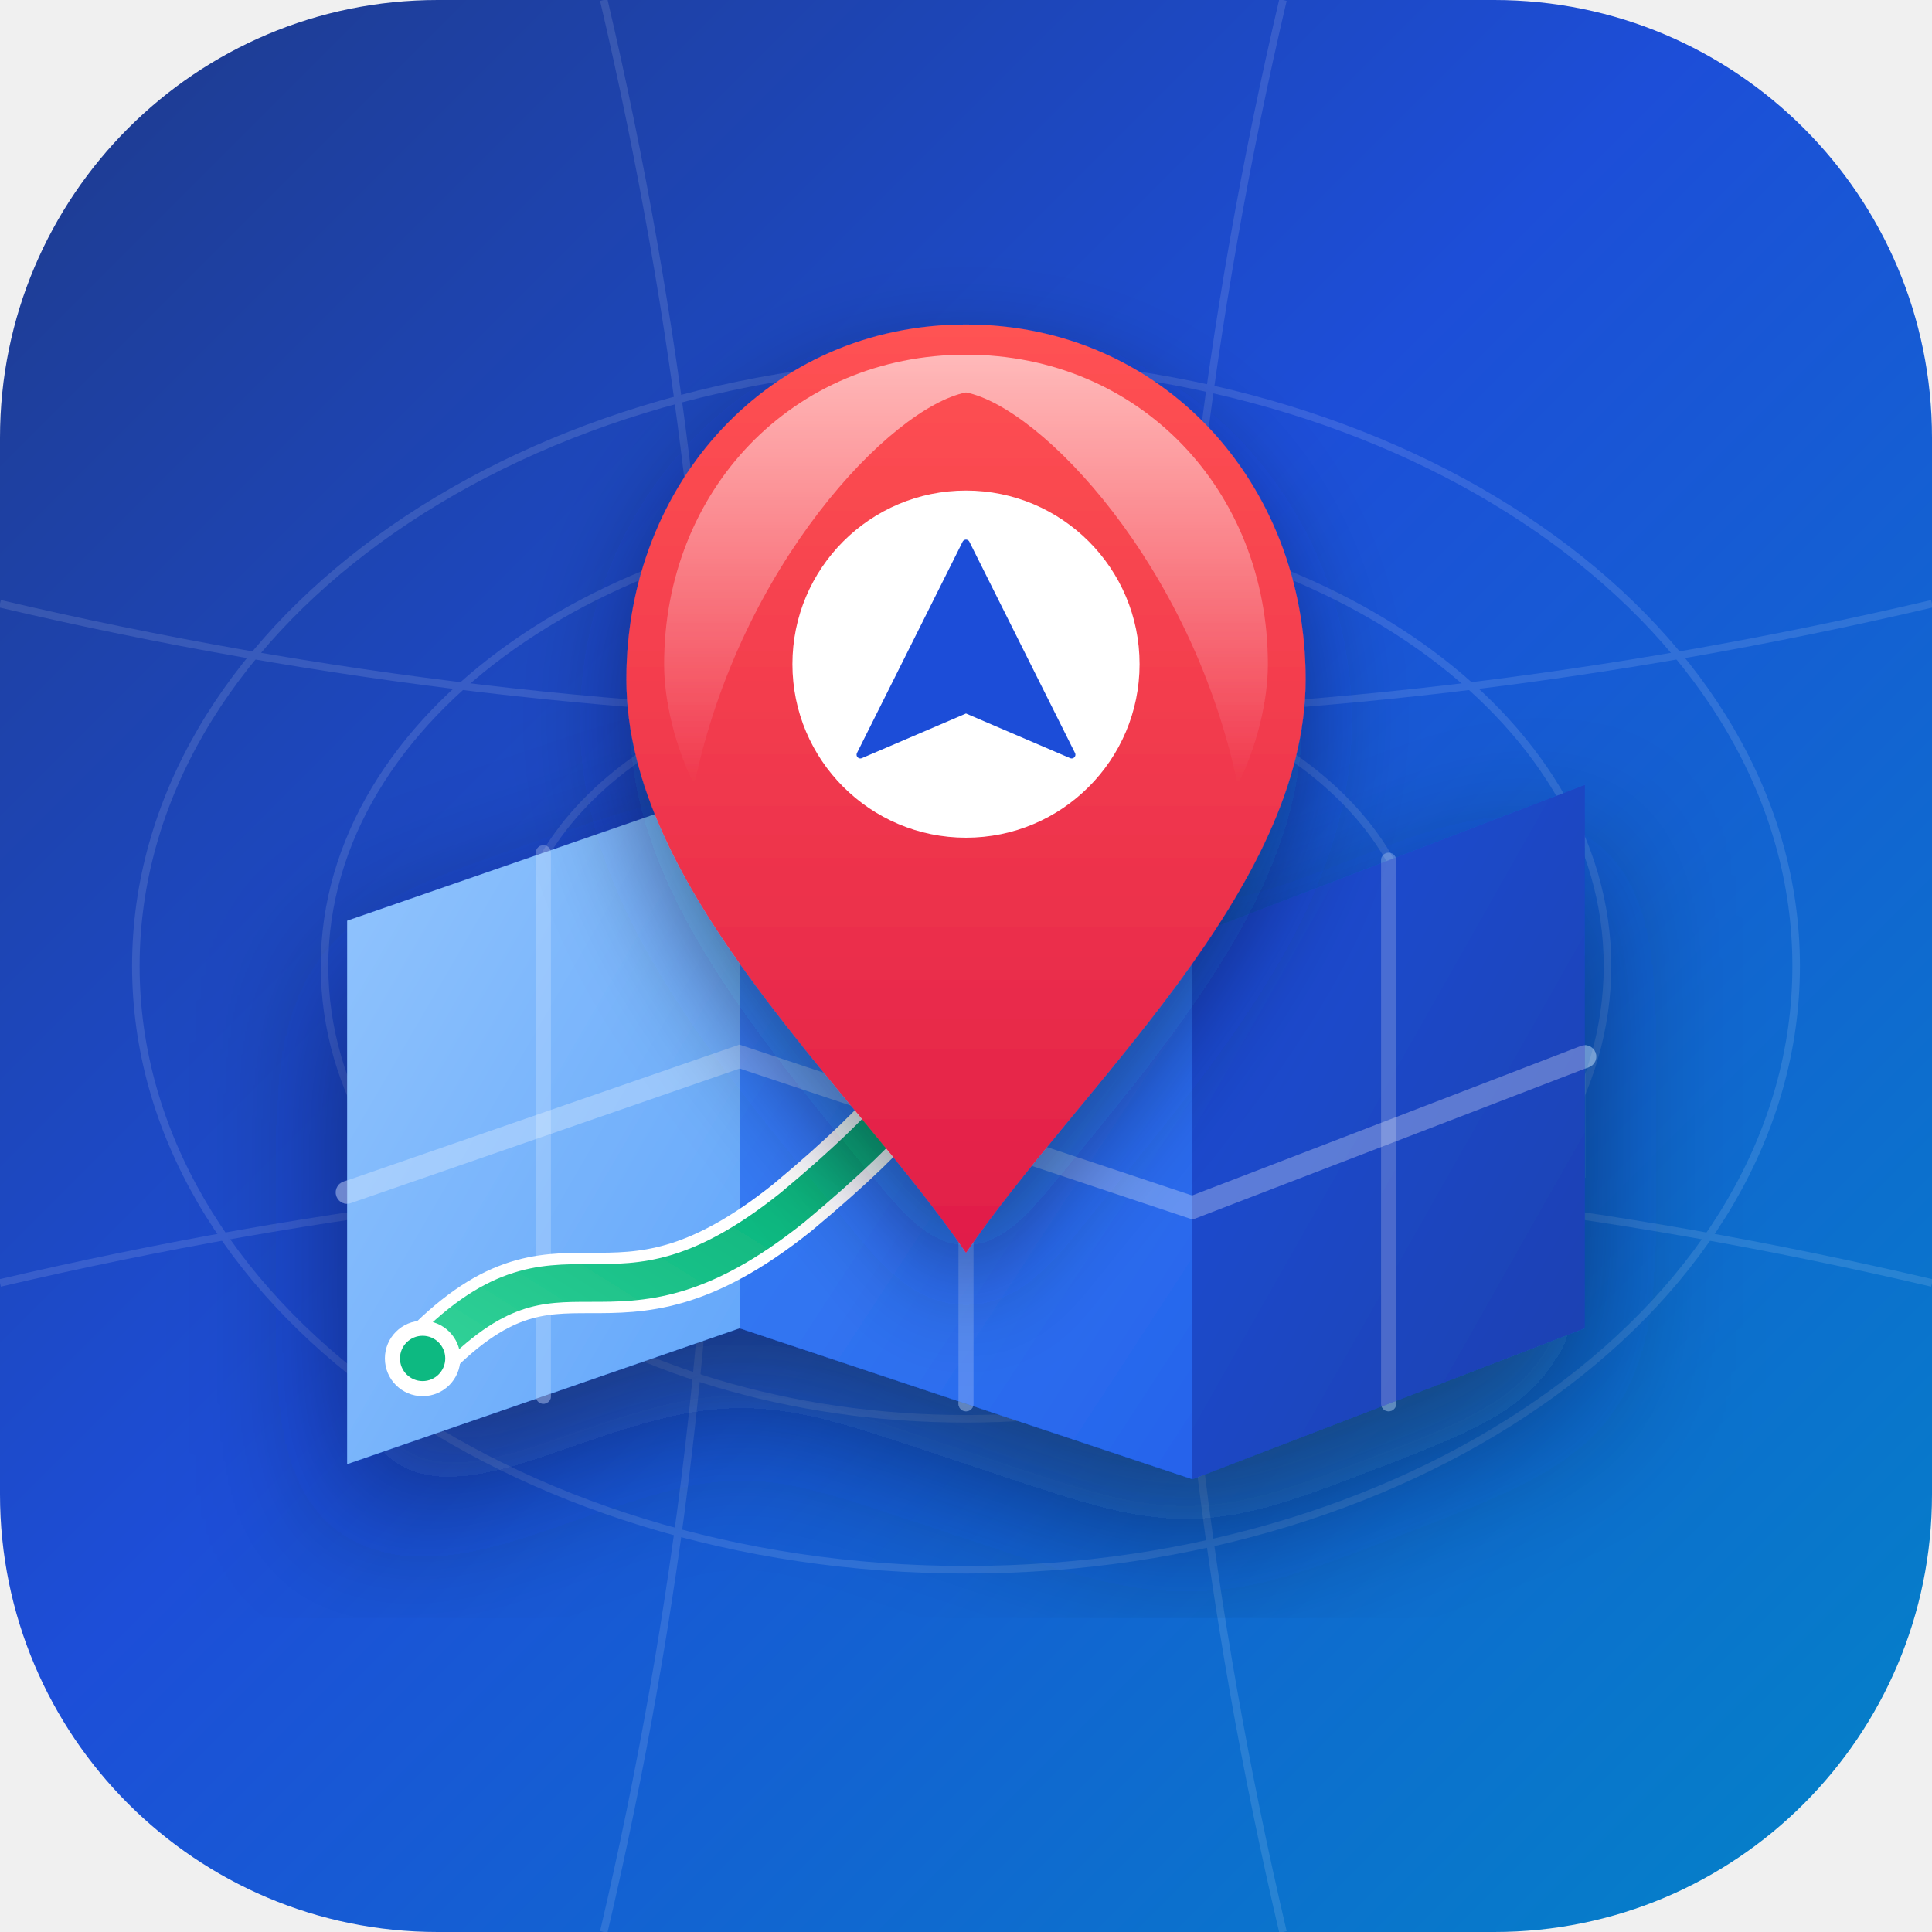
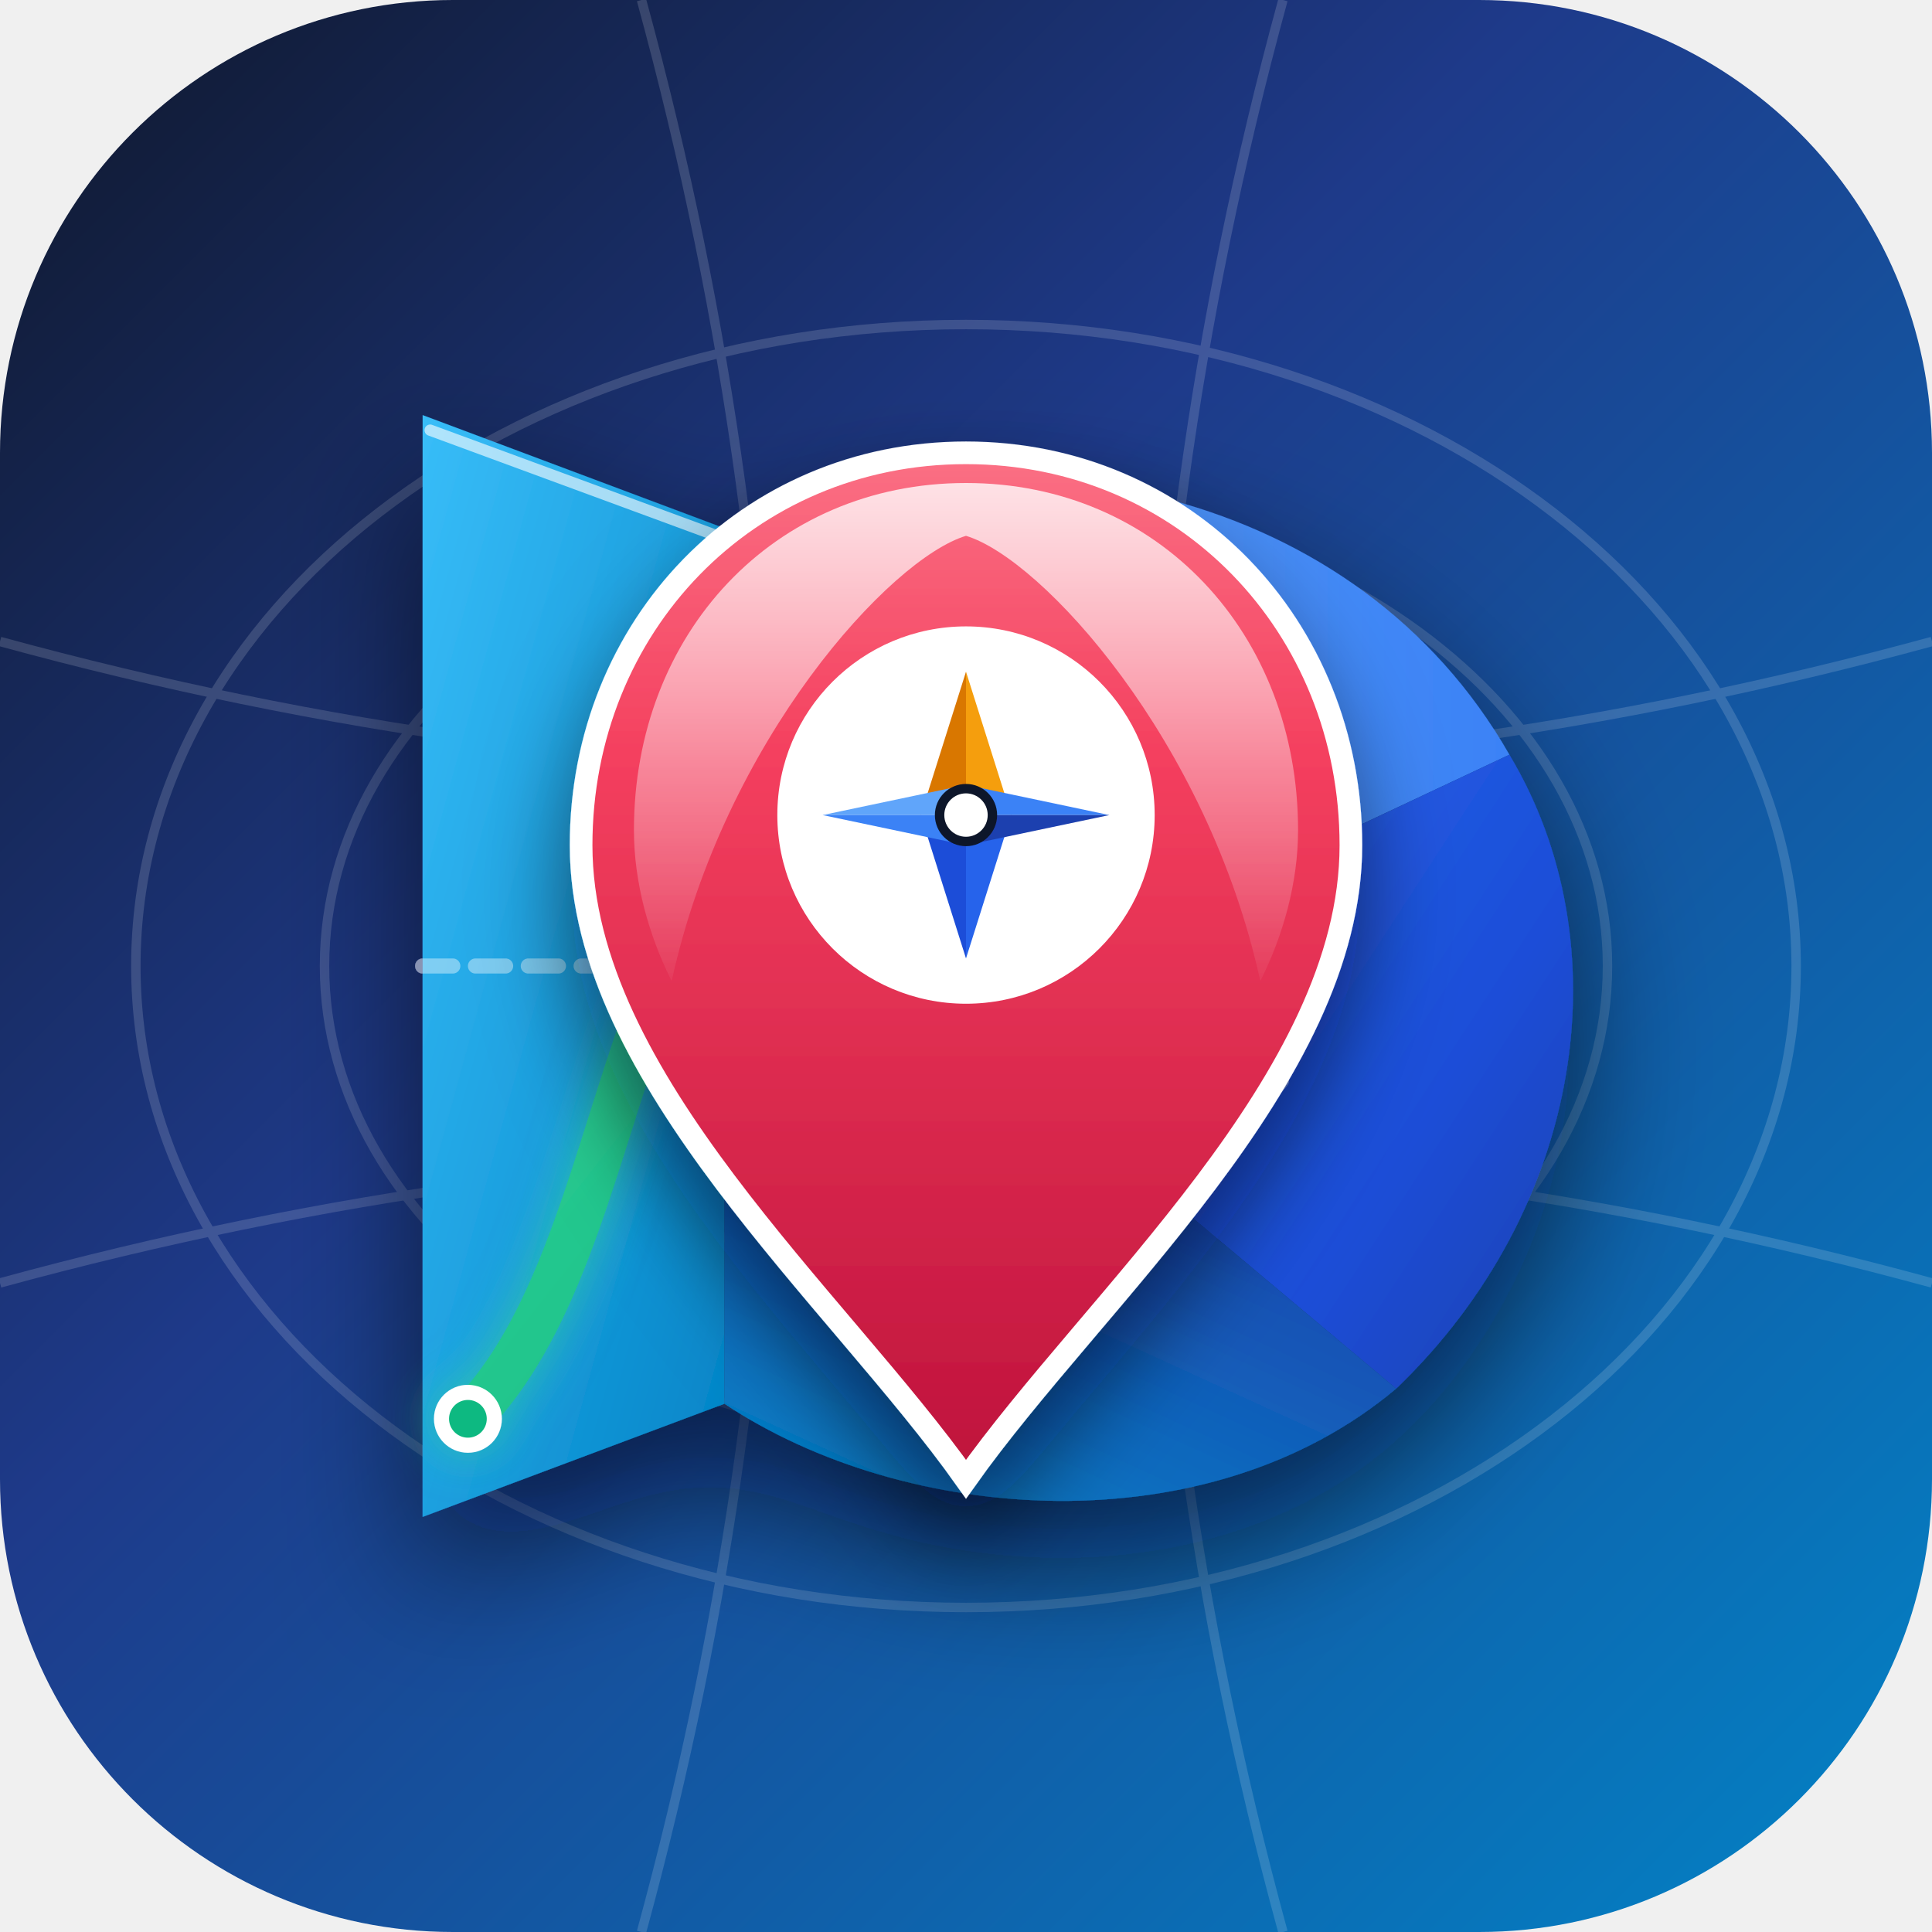
- <svg xmlns="http://www.w3.org/2000/svg" viewBox="0 0 512 512" width="512" height="512" role="img" aria-label="D'Maps">
+ <svg xmlns="http://www.w3.org/2000/svg" viewBox="0 0 512 512" width="512" height="512" role="img" aria-label="D'Maps - Offline Navigation OS">
  <defs>
-     <linearGradient id="bgGrad" x1="0%" y1="0%" x2="100%" y2="100%">
-       <stop offset="0%" stop-color="#1E3A8A" />
-       <stop offset="45%" stop-color="#1D4ED8" />
+     <linearGradient id="dmapsBg" x1="0%" y1="0%" x2="100%" y2="100%">
+       <stop offset="0%" stop-color="#0F172A" />
+       <stop offset="40%" stop-color="#1E3A8A" />
      <stop offset="100%" stop-color="#0284C7" />
    </linearGradient>
-     <linearGradient id="foldLeft" x1="0%" y1="0%" x2="100%" y2="100%">
-       <stop offset="0%" stop-color="#93C5FD" />
-       <stop offset="100%" stop-color="#60A5FA" />
+     <linearGradient id="spineGrad" x1="0%" y1="0%" x2="100%" y2="100%">
+       <stop offset="0%" stop-color="#38BDF8" />
+       <stop offset="100%" stop-color="#0284C7" />
    </linearGradient>
-     <linearGradient id="foldCenter" x1="0%" y1="0%" x2="100%" y2="100%">
-       <stop offset="0%" stop-color="#3B82F6" />
-       <stop offset="100%" stop-color="#2563EB" />
+     <linearGradient id="topCurveGrad" x1="0%" y1="0%" x2="100%" y2="0%">
+       <stop offset="0%" stop-color="#60A5FA" />
+       <stop offset="100%" stop-color="#3B82F6" />
    </linearGradient>
-     <linearGradient id="foldRight" x1="0%" y1="0%" x2="100%" y2="100%">
-       <stop offset="0%" stop-color="#1D4ED8" />
+     <linearGradient id="outerLoopGrad" x1="0%" y1="0%" x2="100%" y2="100%">
+       <stop offset="0%" stop-color="#2563EB" />
+       <stop offset="60%" stop-color="#1D4ED8" />
      <stop offset="100%" stop-color="#1E40AF" />
    </linearGradient>
-     <linearGradient id="pinGrad" x1="0%" y1="0%" x2="0%" y2="100%">
-       <stop offset="0%" stop-color="#FF5252" />
-       <stop offset="100%" stop-color="#E11D48" />
+     <linearGradient id="bottomCurveGrad" x1="100%" y1="0%" x2="0%" y2="100%">
+       <stop offset="0%" stop-color="#1E40AF" />
+       <stop offset="100%" stop-color="#0284C7" />
    </linearGradient>
-     <linearGradient id="pinHighlight" x1="0%" y1="0%" x2="0%" y2="100%">
-       <stop offset="0%" stop-color="#FFFFFF" stop-opacity="0.6" />
-       <stop offset="100%" stop-color="#FFFFFF" stop-opacity="0" />
+     <linearGradient id="pinBodyGrad" x1="0%" y1="0%" x2="0%" y2="100%">
+       <stop offset="0%" stop-color="#FB7185" />
+       <stop offset="30%" stop-color="#F43F5E" />
+       <stop offset="100%" stop-color="#BE123C" />
    </linearGradient>
-     <linearGradient id="routeGrad" x1="0%" y1="100%" x2="100%" y2="0%">
+     <linearGradient id="pinGleam" x1="0%" y1="0%" x2="0%" y2="100%">
+       <stop offset="0%" stop-color="#FFFFFF" stop-opacity="0.8" />
+       <stop offset="100%" stop-color="#FFFFFF" stop-opacity="0.05" />
+     </linearGradient>
+     <linearGradient id="neonRoute" x1="0%" y1="0%" x2="100%" y2="100%">
      <stop offset="0%" stop-color="#34D399" />
-       <stop offset="50%" stop-color="#10B981" />
-       <stop offset="100%" stop-color="#059669" />
+       <stop offset="100%" stop-color="#10B981" />
    </linearGradient>
-     <filter id="cardShadow" x="-20%" y="-20%" width="140%" height="140%">
-       <feDropShadow dx="0" dy="16" stdDeviation="20" flood-color="#0B132B" flood-opacity="0.5" />
+     <filter id="shadowD" x="-20%" y="-20%" width="140%" height="140%">
+       <feDropShadow dx="0" dy="16" stdDeviation="18" flood-color="#020617" flood-opacity="0.6" />
    </filter>
-     <filter id="pinShadow" x="-30%" y="-20%" width="160%" height="160%">
-       <feDropShadow dx="0" dy="12" stdDeviation="14" flood-color="#09142B" flood-opacity="0.45" />
+     <filter id="shadowPin" x="-30%" y="-30%" width="160%" height="160%">
+       <feDropShadow dx="0" dy="14" stdDeviation="12" flood-color="#020617" flood-opacity="0.55" />
+     </filter>
+     <filter id="glowRoute" x="-20%" y="-20%" width="140%" height="140%">
+       <feDropShadow dx="0" dy="0" stdDeviation="6" flood-color="#34D399" flood-opacity="0.7" />
    </filter>
  </defs>
-   <rect width="512" height="512" rx="116" fill="url(#bgGrad)" />
-   <g opacity="0.12" stroke="#FFFFFF" stroke-width="2" fill="none">
-     <ellipse cx="256" cy="256" rx="220" ry="160" />
-     <ellipse cx="256" cy="256" rx="170" ry="120" />
-     <ellipse cx="256" cy="256" rx="120" ry="80" />
-     <path d="M 0 160 Q 256 220 512 160" />
-     <path d="M 0 340 Q 256 280 512 340" />
-     <path d="M 160 0 Q 220 256 160 512" />
-     <path d="M 340 0 Q 280 256 340 512" />
+   <rect width="512" height="512" rx="120" fill="url(#dmapsBg)" />
+   <g opacity="0.15" stroke="#FFFFFF" stroke-width="2.5" fill="none">
+     <ellipse cx="256" cy="256" rx="220" ry="170" />
+     <ellipse cx="256" cy="256" rx="170" ry="125" />
+     <ellipse cx="256" cy="256" rx="120" ry="85" />
+     <path d="M 0 170 Q 256 240 512 170" />
+     <path d="M 0 340 Q 256 270 512 340" />
+     <path d="M 170 0 Q 240 256 170 512" />
+     <path d="M 340 0 Q 270 256 340 512" />
  </g>
-   <g filter="url(#cardShadow)">
-     <path d="M 92 388 L 196 352 L 196 208 L 92 244 Z" fill="url(#foldLeft)" />
-     <path d="M 196 352 L 316 392 L 316 248 L 196 208 Z" fill="url(#foldCenter)" />
-     <path d="M 316 392 L 420 352 L 420 208 L 316 248 Z" fill="url(#foldRight)" />
-     <path d="M 92 316 L 196 280 L 316 320 L 420 280" stroke="#FFFFFF" stroke-opacity="0.28" stroke-width="6" stroke-linecap="round" fill="none" />
-     <path d="M 144 226 L 144 370" stroke="#FFFFFF" stroke-opacity="0.2" stroke-width="4" stroke-linecap="round" />
-     <path d="M 256 228 L 256 372" stroke="#FFFFFF" stroke-opacity="0.2" stroke-width="4" stroke-linecap="round" />
-     <path d="M 368 228 L 368 372" stroke="#FFFFFF" stroke-opacity="0.2" stroke-width="4" stroke-linecap="round" />
-     <path d="M 112 360 C 150 320, 160 360, 210 320 C 240 295, 245 285, 256 270" stroke="#FFFFFF" stroke-width="16" stroke-linecap="round" stroke-linejoin="round" fill="none" />
-     <path d="M 112 360 C 150 320, 160 360, 210 320 C 240 295, 245 285, 256 270" stroke="url(#routeGrad)" stroke-width="10" stroke-linecap="round" stroke-linejoin="round" fill="none" />
-     <circle cx="112" cy="360" r="10" fill="#FFFFFF" />
-     <circle cx="112" cy="360" r="6" fill="#10B981" />
+   <g filter="url(#shadowD)">
+     <path d="M 112 110 L 192 140 L 192 372 L 112 402 Z" fill="url(#spineGrad)" />
+     <path d="M 114 114 L 190 142" stroke="#FFFFFF" stroke-width="3" stroke-linecap="round" opacity="0.6" />
+     <path d="M 192 140 C 270 110, 360 130, 400 200 L 332 232 C 304 184, 240 174, 192 196 Z" fill="url(#topCurveGrad)" />
+     <path d="M 400 200 C 430 250, 420 320, 370 368 L 308 316 C 340 280, 348 244, 332 232 Z" fill="url(#outerLoopGrad)" />
+     <path d="M 370 368 C 320 410, 240 404, 192 372 L 192 316 C 228 336, 280 342, 308 316 Z" fill="url(#bottomCurveGrad)" />
+     <path d="M 112 256 L 192 256" stroke="#FFFFFF" stroke-width="4" stroke-linecap="round" stroke-dasharray="8 6" opacity="0.4" />
+     <path d="M 230 186 C 280 186, 330 216, 350 256" stroke="#FFFFFF" stroke-width="4" stroke-linecap="round" stroke-dasharray="8 6" opacity="0.4" fill="none" />
+     <path d="M 230 326 C 280 326, 320 310, 340 286" stroke="#FFFFFF" stroke-width="4" stroke-linecap="round" stroke-dasharray="8 6" opacity="0.4" fill="none" />
  </g>
-   <ellipse cx="256" cy="272" rx="30" ry="12" fill="#0A1628" opacity="0.4" />
-   <g filter="url(#pinShadow)">
-     <path d="M 256 86 C 204 86 166 128 166 180 C 166 236 226 288 256 332 C 286 288 346 236 346 180 C 346 128 308 86 256 86 Z" fill="url(#pinGrad)" />
-     <path d="M 256 94 C 210 94 176 130 176 176 C 176 186 179 198 184 208 C 196 150 236 108 256 104 C 276 108 316 150 328 208 C 333 198 336 186 336 176 C 336 130 302 94 256 94 Z" fill="url(#pinHighlight)" />
-     <circle cx="256" cy="176" r="46" fill="#FFFFFF" />
-     <path d="M 256 144 L 284 200 L 256 188 L 228 200 Z" fill="#1D4ED8" stroke="#1D4ED8" stroke-width="2" stroke-linejoin="round" />
+   <g filter="url(#glowRoute)">
+     <path d="M 124 376 C 170 330, 160 220, 230 200 C 265 190, 275 220, 256 250" stroke="url(#neonRoute)" stroke-width="12" stroke-linecap="round" fill="none" />
+     <circle cx="124" cy="376" r="9" fill="#FFFFFF" />
+     <circle cx="124" cy="376" r="5" fill="#10B981" />
+   </g>
+   <ellipse cx="256" cy="326" rx="36" ry="14" fill="#020617" opacity="0.55" />
+   <g filter="url(#shadowPin)">
+     <path d="M 256 120 C 198 120, 154 166, 154 224 C 154 286, 222 344, 256 392 C 290 344, 358 286, 358 224 C 358 166, 314 120, 256 120 Z" fill="url(#pinBodyGrad)" stroke="#FFFFFF" stroke-width="6" />
+     <path d="M 256 128 C 205 128, 168 168, 168 220 C 168 234, 172 248, 178 260 C 192 196, 236 148, 256 142 C 276 148, 320 196, 334 260 C 340 248, 344 234, 344 220 C 344 168, 307 128, 256 128 Z" fill="url(#pinGleam)" />
+     <circle cx="256" cy="216" r="50" fill="#FFFFFF" />
+     <path d="M 256 178 L 268 216 L 256 208 Z" fill="#F59E0B" />
+     <path d="M 256 178 L 244 216 L 256 208 Z" fill="#D97706" />
+     <path d="M 256 254 L 268 216 L 256 224 Z" fill="#2563EB" />
+     <path d="M 256 254 L 244 216 L 256 224 Z" fill="#1D4ED8" />
+     <path d="M 294 216 L 256 208 L 264 216 Z" fill="#3B82F6" />
+     <path d="M 294 216 L 256 224 L 264 216 Z" fill="#1E40AF" />
+     <path d="M 218 216 L 256 208 L 248 216 Z" fill="#60A5FA" />
+     <path d="M 218 216 L 256 224 L 248 216 Z" fill="#3B82F6" />
+     <circle cx="256" cy="216" r="7" fill="#FFFFFF" stroke="#0F172A" stroke-width="2.5" />
  </g>
</svg>
